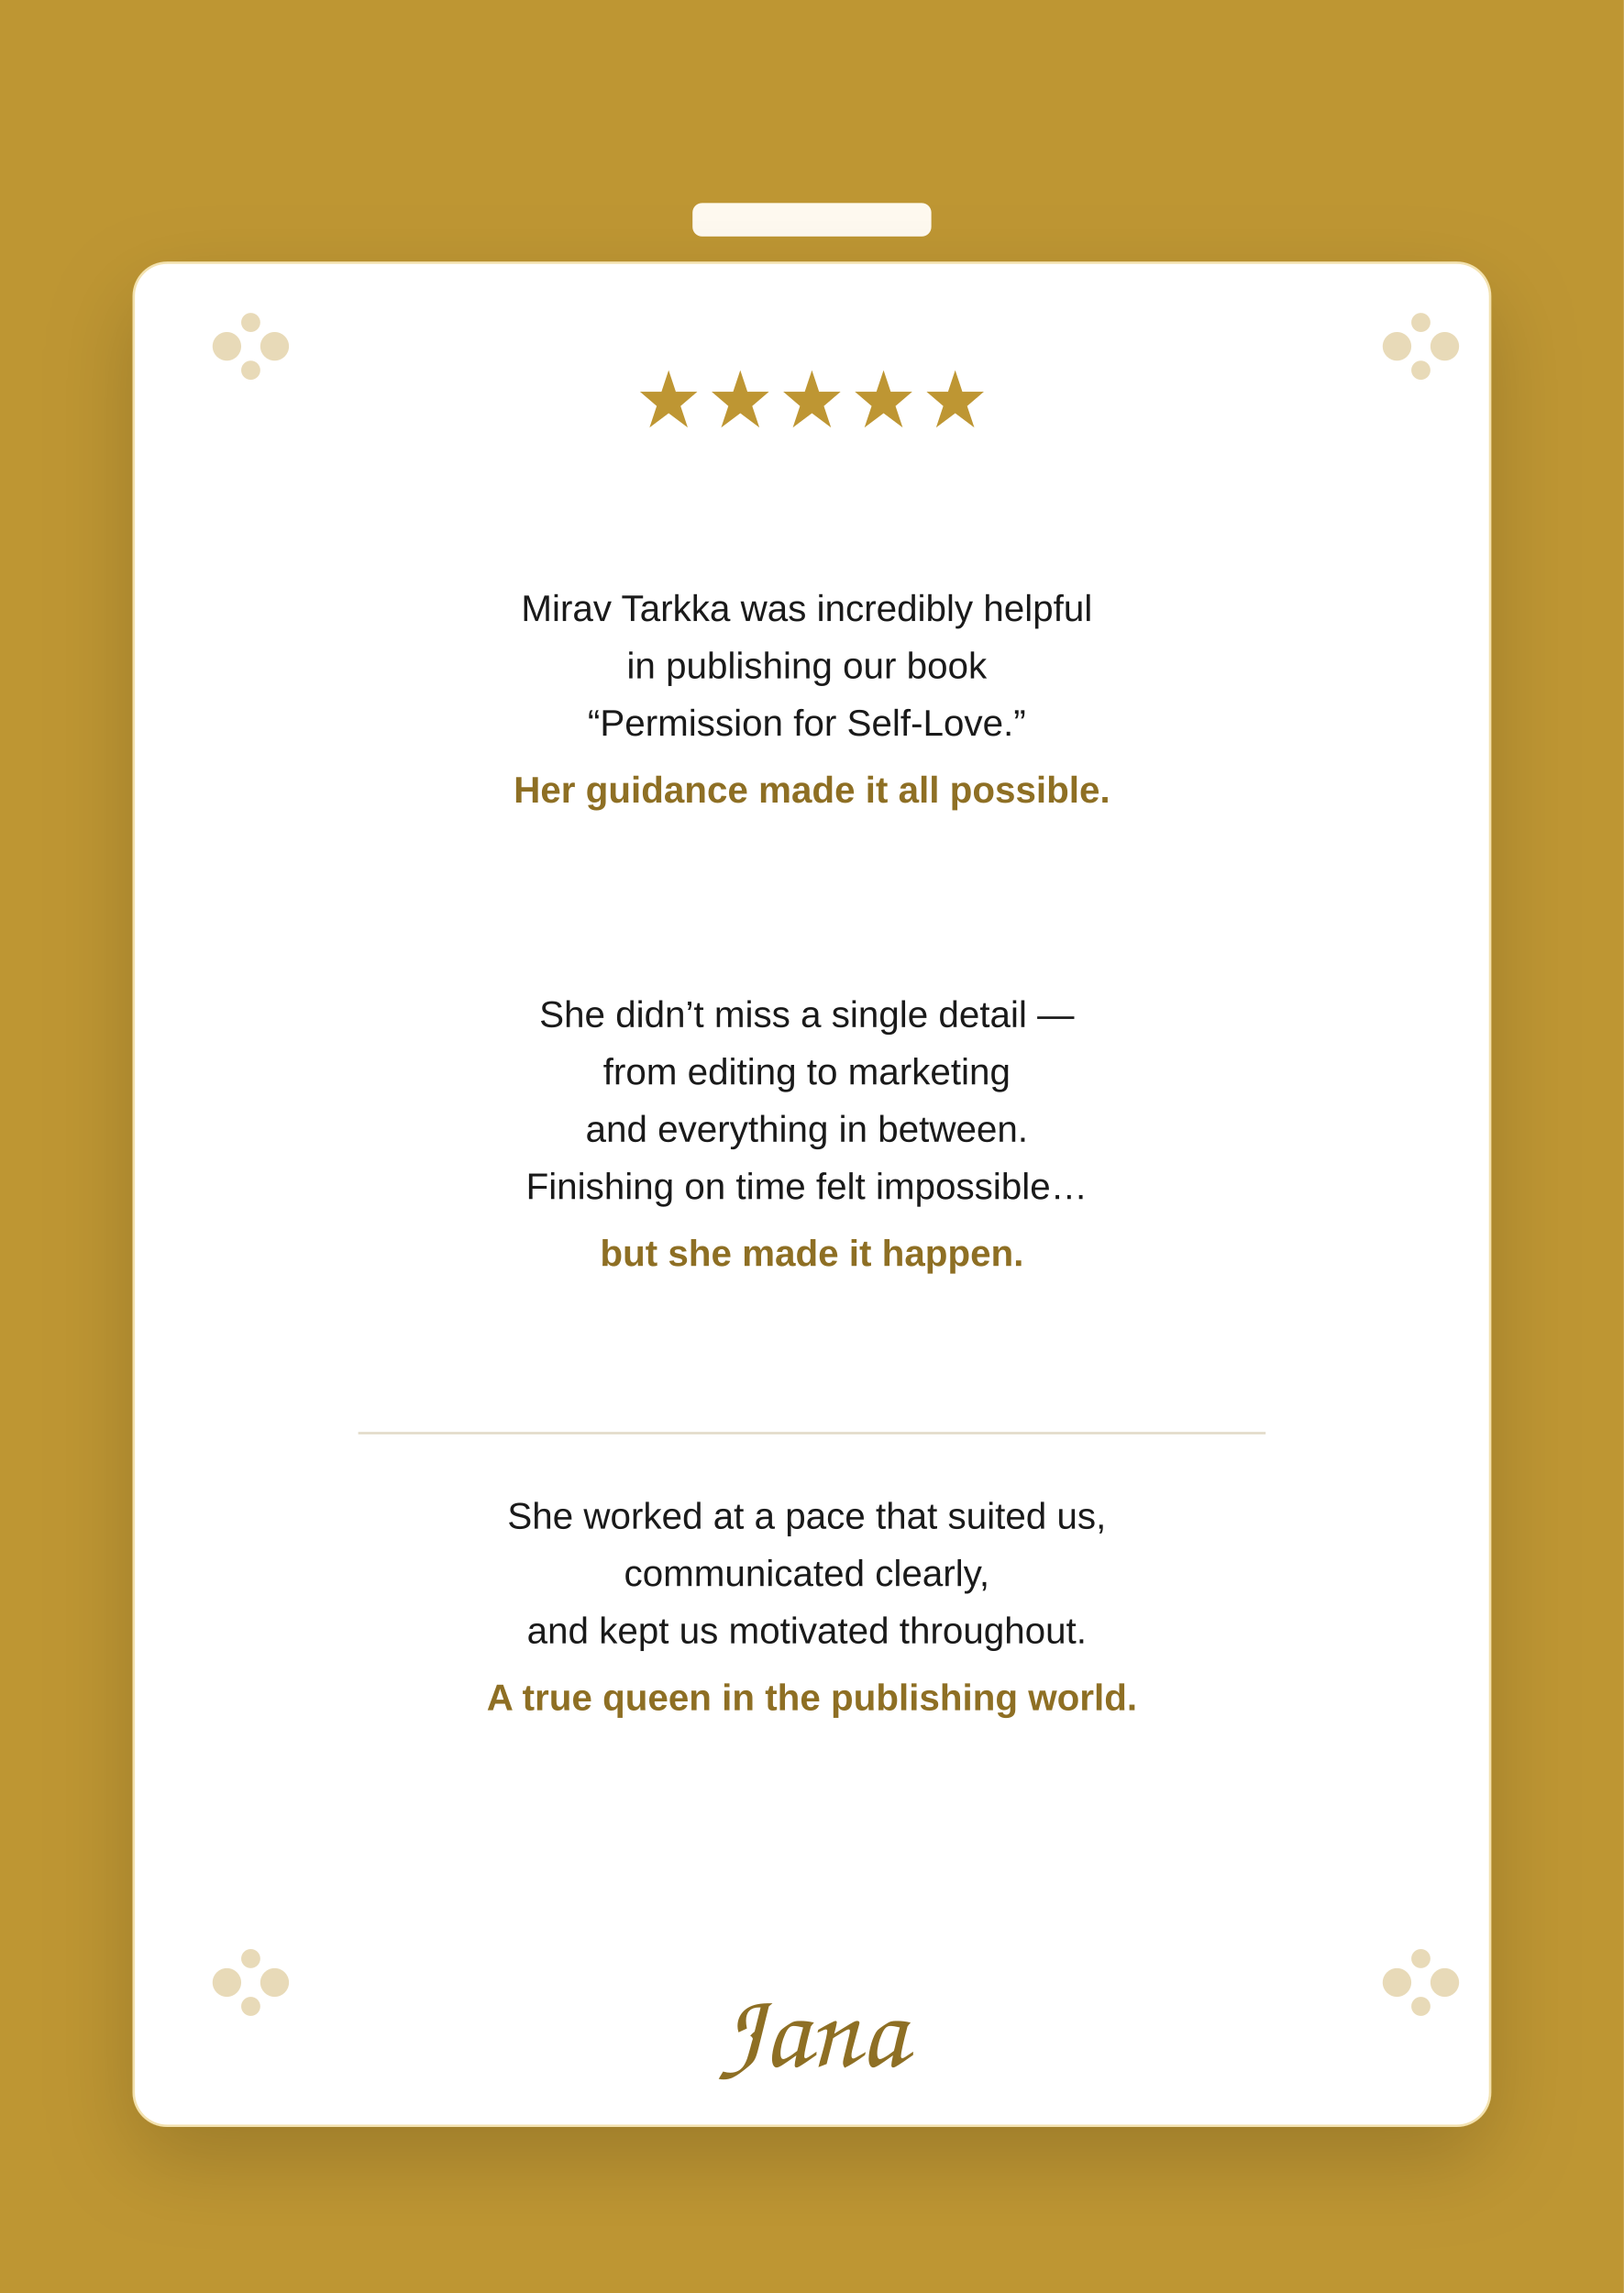
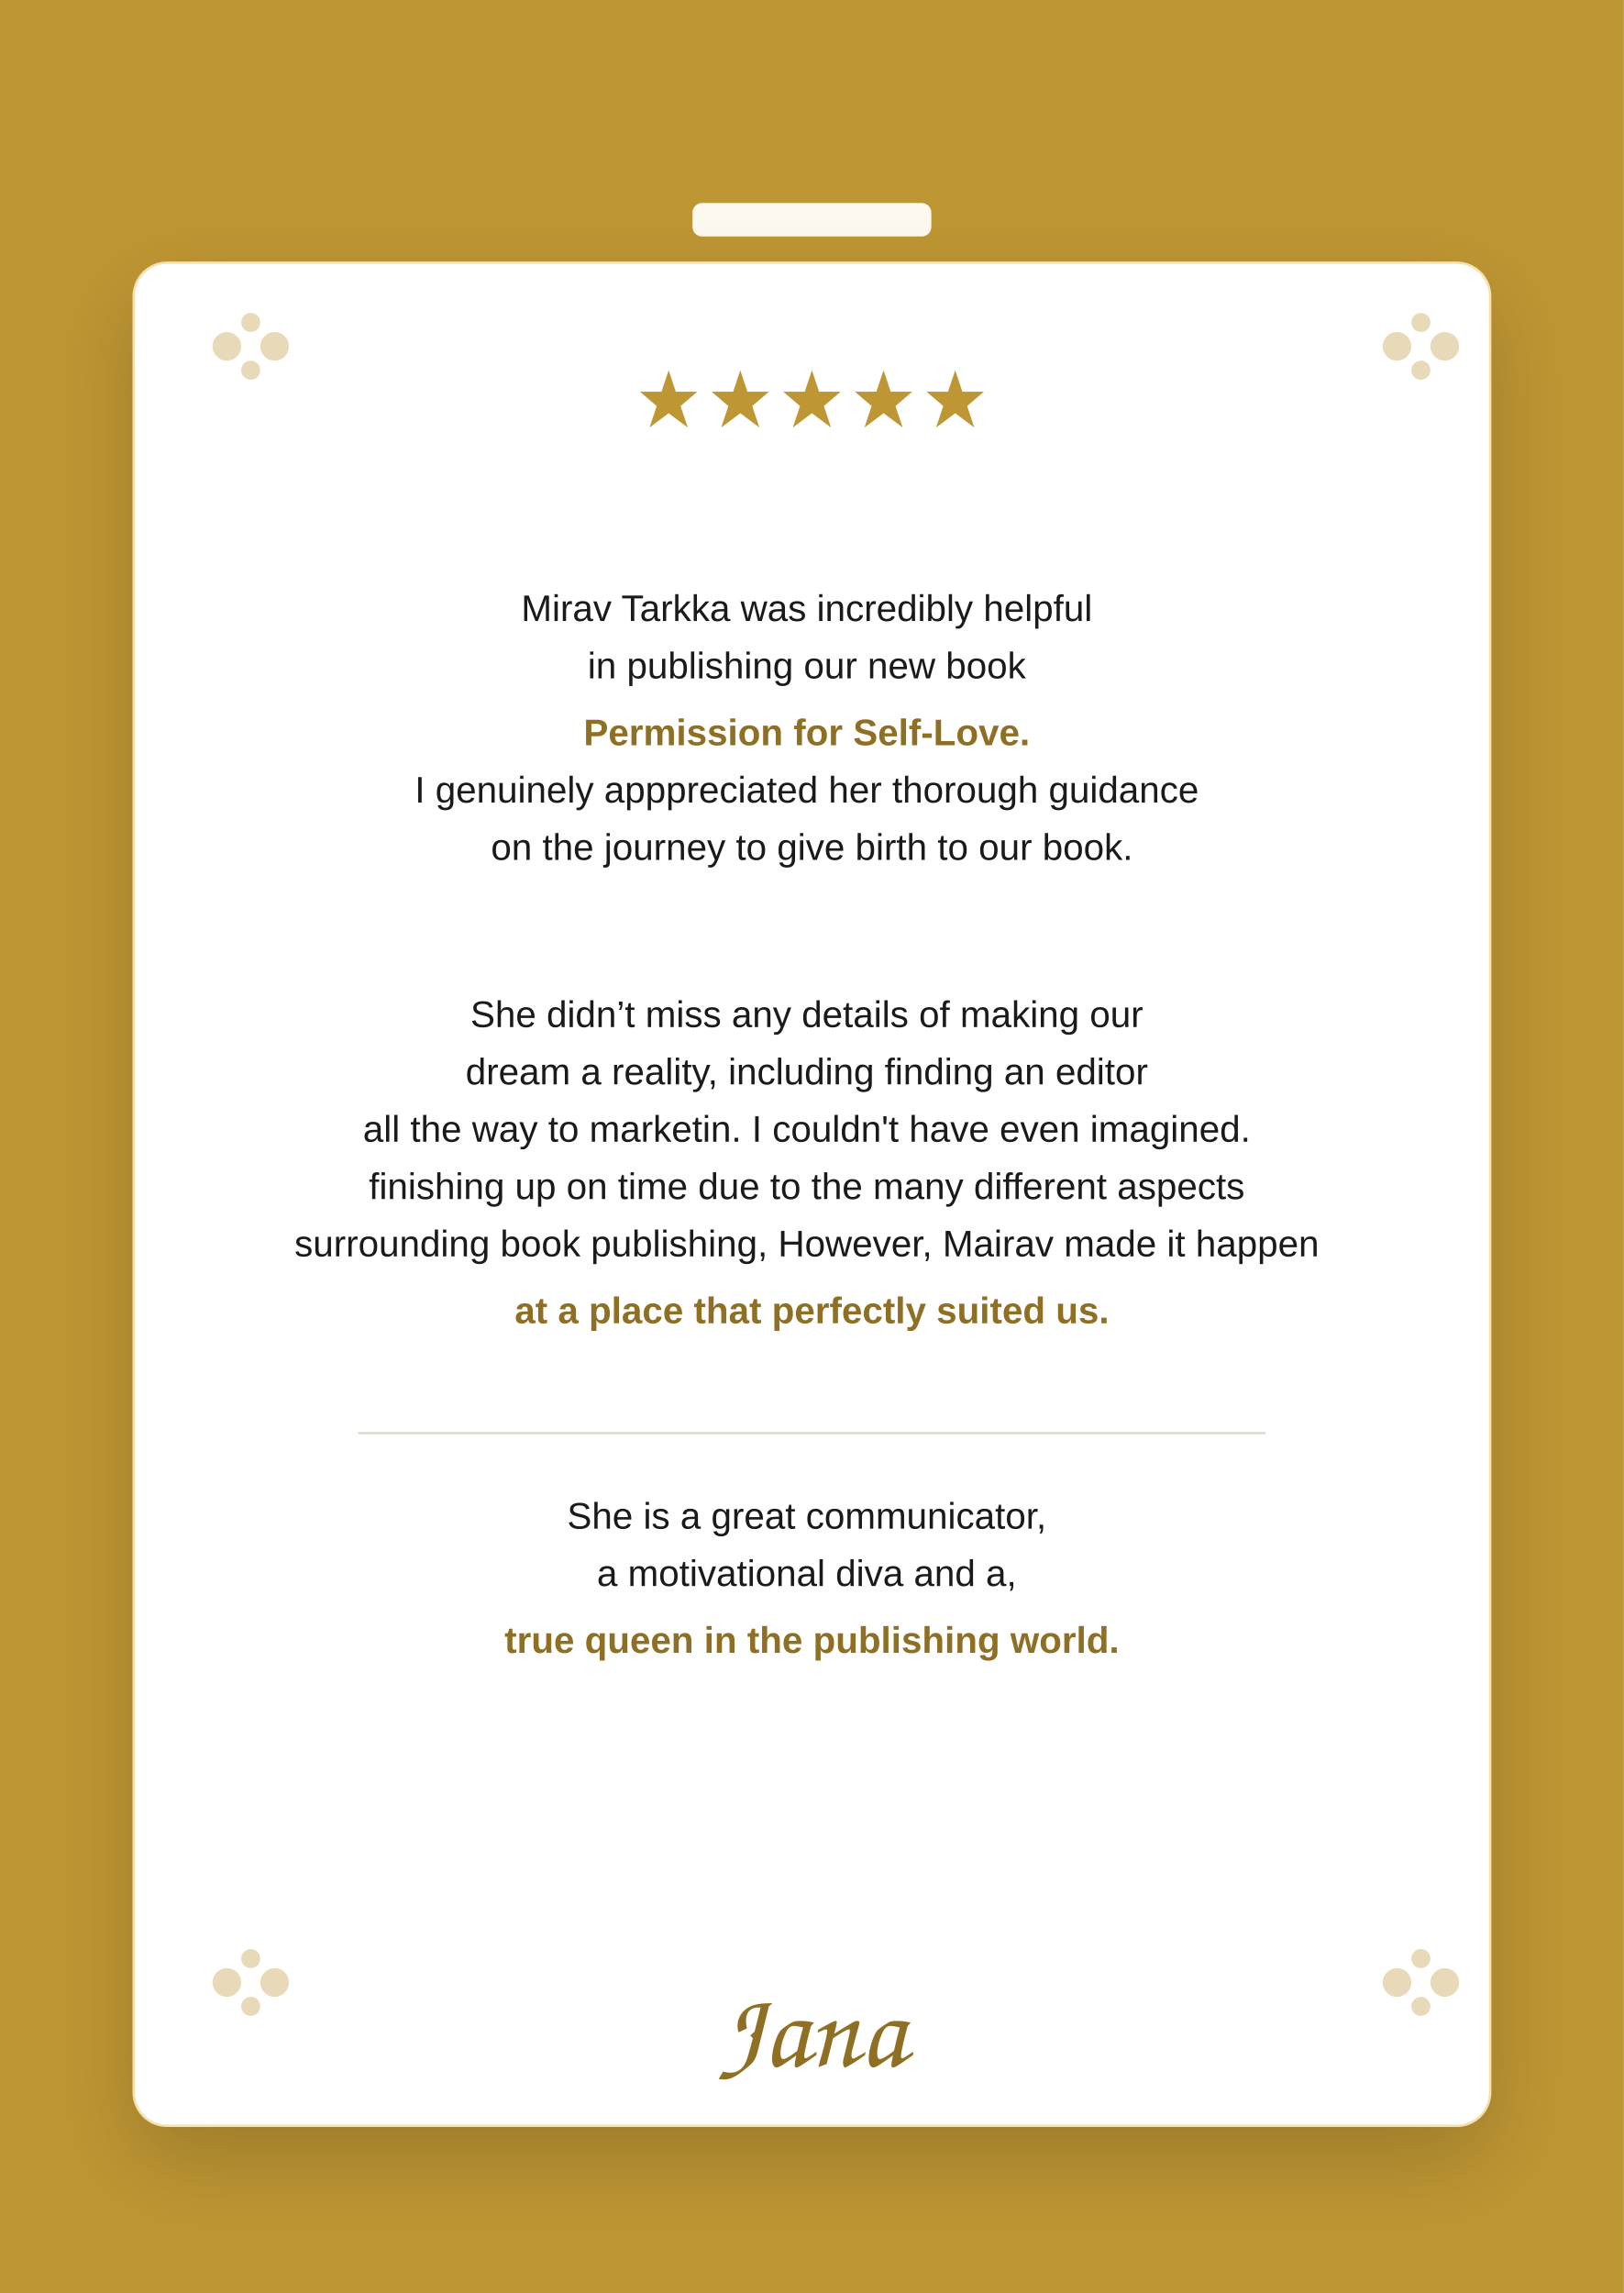
<svg xmlns="http://www.w3.org/2000/svg" width="100%" viewBox="0 0 680 960">
  <defs>
    <filter id="shadow">
      <feDropShadow dx="0" dy="14" stdDeviation="18" flood-color="#000000" flood-opacity="0.18" />
    </filter>
  </defs>
  <rect width="680" height="960" fill="#be9633" />
  <g opacity="0.05" fill="#ffffff">
    <circle cx="120" cy="160" r="20" />
    <circle cx="140" cy="160" r="10" />
    <circle cx="130" cy="140" r="10" />
    <circle cx="560" cy="200" r="20" />
    <circle cx="580" cy="200" r="10" />
    <circle cx="570" cy="180" r="10" />
    <circle cx="140" cy="820" r="20" />
    <circle cx="160" cy="820" r="10" />
    <circle cx="150" cy="800" r="10" />
    <circle cx="540" cy="820" r="20" />
    <circle cx="560" cy="820" r="10" />
    <circle cx="550" cy="800" r="10" />
  </g>
  <rect x="290" y="85" width="100" height="14" fill="#fffaf0" rx="4" />
  <rect x="56" y="110" width="568" height="780" rx="14" fill="#ffffff" stroke="#f3e2b0" filter="url(#shadow)" />
  <g fill="#be9633" opacity="0.35">
    <circle cx="95" cy="145" r="6" />
    <circle cx="105" cy="135" r="4" />
    <circle cx="115" cy="145" r="6" />
    <circle cx="105" cy="155" r="4" />
    <circle cx="585" cy="145" r="6" />
    <circle cx="595" cy="135" r="4" />
    <circle cx="605" cy="145" r="6" />
    <circle cx="595" cy="155" r="4" />
    <circle cx="95" cy="830" r="6" />
    <circle cx="105" cy="820" r="4" />
    <circle cx="115" cy="830" r="6" />
    <circle cx="105" cy="840" r="4" />
    <circle cx="585" cy="830" r="6" />
    <circle cx="595" cy="820" r="4" />
    <circle cx="605" cy="830" r="6" />
    <circle cx="595" cy="840" r="4" />
  </g>
  <g fill="#be9633">
    <path d="M280,155 L283,164 L292,164 L285,170 L288,179 L280,173 L272,179 L275,170 L268,164 L277,164 Z" />
    <path d="M310,155 L313,164 L322,164 L315,170 L318,179 L310,173 L302,179 L305,170 L298,164 L307,164 Z" />
    <path d="M340,155 L343,164 L352,164 L345,170 L348,179 L340,173 L332,179 L335,170 L328,164 L337,164 Z" />
    <path d="M370,155 L373,164 L382,164 L375,170 L378,179 L370,173 L362,179 L365,170 L358,164 L367,164 Z" />
    <path d="M400,155 L403,164 L412,164 L405,170 L408,179 L400,173 L392,179 L395,170 L388,164 L397,164 Z" />
  </g>
  <text x="340" y="260" text-anchor="middle" font-family="Arial, sans-serif" font-size="15.5" fill="#1a1a1a">
    <tspan x="340" dy="0">Mirav Tarkka was incredibly helpful</tspan>
-     <tspan x="340" dy="24">in publishing our book</tspan>
-     <tspan x="340" dy="24">“Permission for Self-Love.”</tspan>
+     <tspan x="340" dy="24">in publishing our new book</tspan>
    <tspan x="340" dy="28" font-weight="700" fill="#8e6f24">
-       Her guidance made it all possible.
+       Permission for Self-Love.
    </tspan>
+     <tspan x="340" dy="24">I genuinely apppreciated her thorough guidance</tspan>
+     <tspan x="340" dy="24">on the journey to give birth to our book.</tspan>
  </text>
  <text x="340" y="430" text-anchor="middle" font-family="Arial, sans-serif" font-size="15.5" fill="#1a1a1a">
-     <tspan x="340" dy="0">She didn’t miss a single detail —</tspan>
-     <tspan x="340" dy="24">from editing to marketing</tspan>
-     <tspan x="340" dy="24">and everything in between.</tspan>
-     <tspan x="340" dy="24">Finishing on time felt impossible…</tspan>
+     <tspan x="340" dy="0">She didn’t miss any details of making our</tspan>
+     <tspan x="340" dy="24">dream a reality, including finding an editor</tspan>
+     <tspan x="340" dy="24">all the way to marketin. I couldn't have even imagined.</tspan>
+     <tspan x="340" dy="24">finishing up on time due to the many different aspects</tspan>
+     <tspan x="340" dy="24">surrounding book publishing, However, Mairav made it happen</tspan>
    <tspan x="340" dy="28" font-weight="700" fill="#8e6f24">
-       but she made it happen.
+       at a place that perfectly suited us.
    </tspan>
  </text>
  <line x1="150" y1="600" x2="530" y2="600" stroke="#8e6f24" stroke-opacity="0.25" />
  <text x="340" y="640" text-anchor="middle" font-family="Arial, sans-serif" font-size="15.5" fill="#1a1a1a">
-     <tspan x="340" dy="0">She worked at a pace that suited us,</tspan>
-     <tspan x="340" dy="24">communicated clearly,</tspan>
-     <tspan x="340" dy="24">and kept us motivated throughout.</tspan>
+     <tspan x="340" dy="0">She is a great communicator,</tspan>
+     <tspan x="340" dy="24">a motivational diva and a,</tspan>
    <tspan x="340" dy="28" font-weight="700" fill="#8e6f24">
-       A true queen in the publishing world.
+       true queen in the publishing world.
    </tspan>
  </text>
  <text x="340" y="865" text-anchor="middle" font-family="cursive" font-size="46" fill="#8e6f24">
    Jana
  </text>
</svg>
